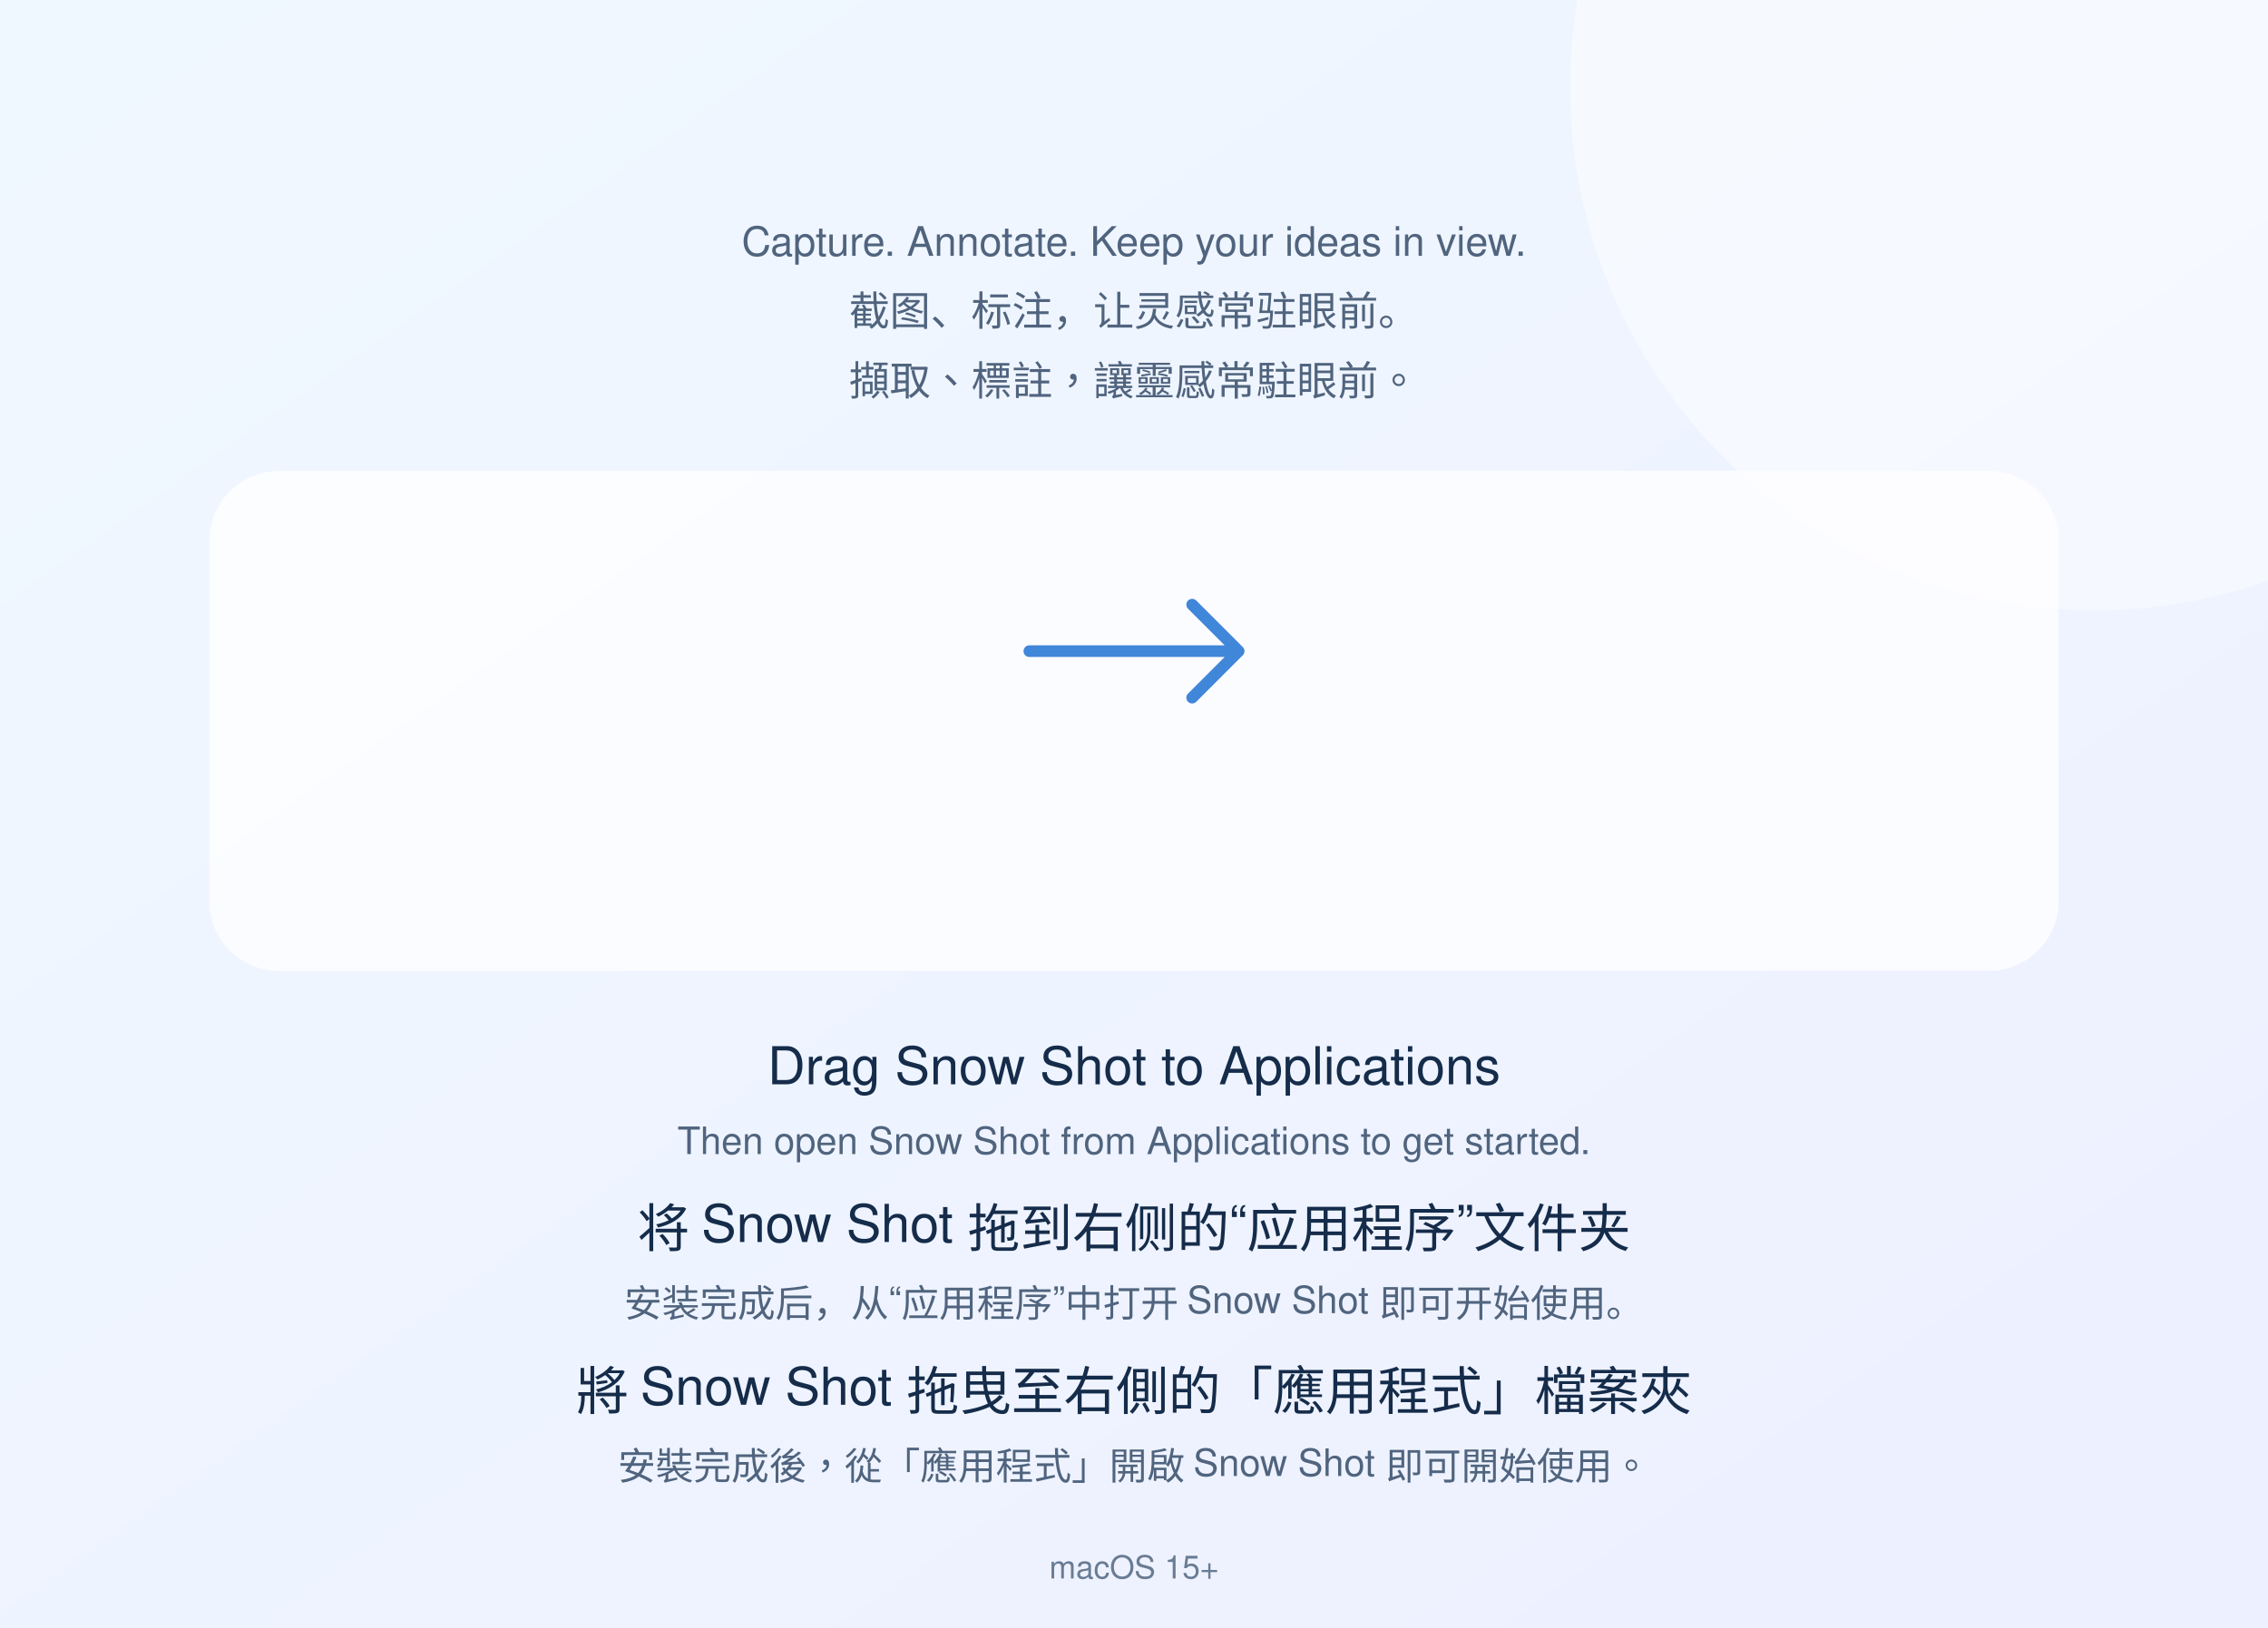
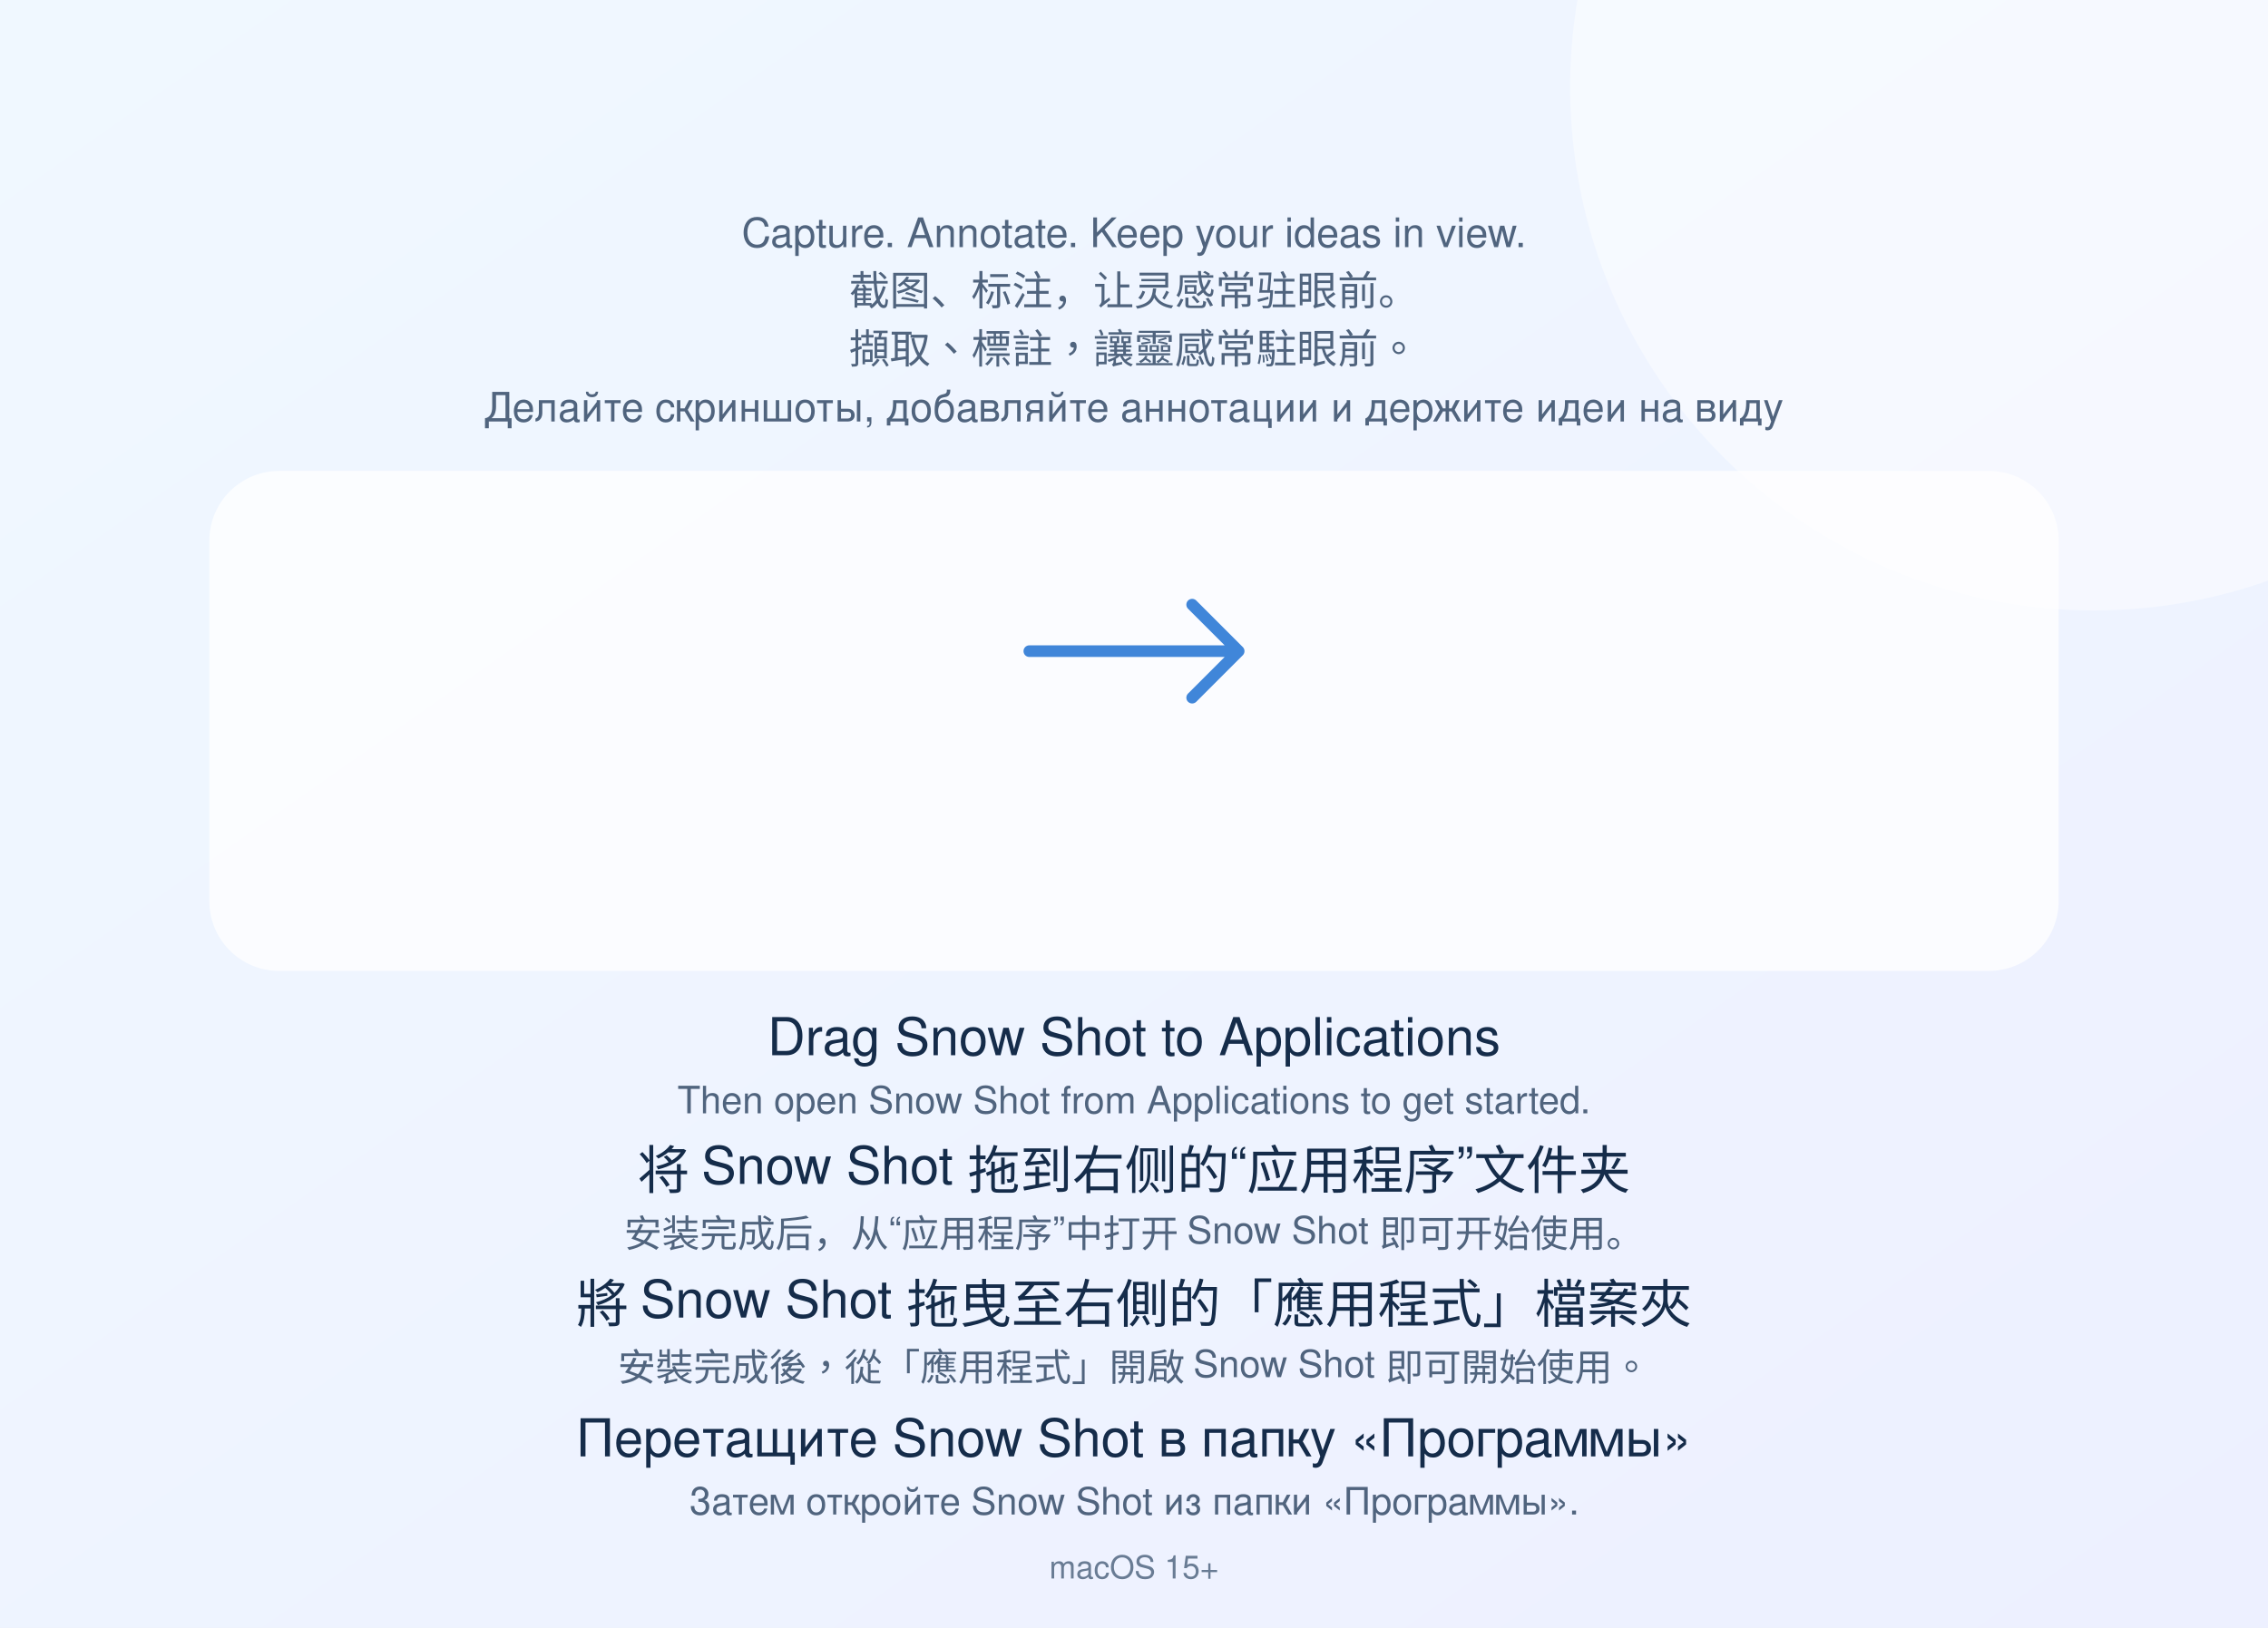
<svg xmlns="http://www.w3.org/2000/svg" width="780" height="560" viewBox="0 0 780 560">
  <defs>
    <linearGradient id="paper" x2="1" y2="1">
      <stop stop-color="#f0f8ff" />
      <stop offset="1" stop-color="#edf0ff" />
    </linearGradient>
  </defs>
  <rect width="780" height="560" fill="url(#paper)" />
  <circle cx="720" cy="30" r="180" fill="#ffffff" opacity=".45" />
  <g font-family="Helvetica Neue, Helvetica, PingFang SC, PingFang TC, sans-serif" text-anchor="middle">
    <g transform="translate(295 31) scale(2)">@SNOW_DMG_WORDMARK@</g>
    <g font-size="14" fill="#50647e">
-       <text xml:lang="en" x="390" y="88">Capture. Annotate. Keep your ideas in view.</text>
-       <text xml:lang="zh-Hans" x="390" y="112">截图、标注，让灵感常驻眼前。</text>
-       <text xml:lang="zh-Hant" x="390" y="136">擷取、標註，讓靈感常駐眼前。</text>
+       <text xml:lang="en" x="390" y="85">Capture. Annotate. Keep your ideas in view.</text>
+       <text xml:lang="zh-Hans" x="390" y="105">截图、标注，让灵感常驻眼前。</text>
+       <text xml:lang="zh-Hant" x="390" y="125">擷取、標註，讓靈感常駐眼前。</text>
+       <text xml:lang="ru" x="390" y="145">Делайте скриншоты, добавляйте аннотации и держите идеи на виду</text>
    </g>
    <rect x="72" y="162" width="636" height="172" rx="24" fill="#ffffff" opacity=".75" />
    <path d="M354 224h72m-16-16 16 16-16 16" fill="none" stroke="#4086d9" stroke-width="4" stroke-linecap="round" stroke-linejoin="round" />
    <g xml:lang="en">
-       <text x="390" y="373" font-size="18" font-weight="500" fill="#152c4a">Drag Snow Shot to Applications</text>
-       <text x="390" y="397" font-size="13" fill="#50647e">Then open Snow Shot from Applications to get started.</text>
+       <text x="390" y="363" font-size="18" font-weight="500" fill="#152c4a">Drag Snow Shot to Applications</text>
+       <text x="390" y="383" font-size="13" fill="#50647e">Then open Snow Shot from Applications to get started.</text>
    </g>
    <g xml:lang="zh-Hans">
-       <text x="390" y="429" font-size="18" font-weight="500" fill="#152c4a">将 Snow Shot 拖到右侧的“应用程序”文件夹</text>
-       <text x="390" y="453" font-size="13" fill="#50647e">安装完成后，从“应用程序”中打开 Snow Shot 即可开始使用。</text>
+       <text x="390" y="409" font-size="18" font-weight="500" fill="#152c4a">将 Snow Shot 拖到右侧的“应用程序”文件夹</text>
+       <text x="390" y="429" font-size="13" fill="#50647e">安装完成后，从“应用程序”中打开 Snow Shot 即可开始使用。</text>
    </g>
    <g xml:lang="zh-Hant">
-       <text x="390" y="485" font-size="18" font-weight="500" fill="#152c4a">將 Snow Shot 拖曳至右側的「應用程式」檔案夾</text>
-       <text x="390" y="509" font-size="13" fill="#50647e">安裝完成後，從「應用程式」開啟 Snow Shot 即可開始使用。</text>
+       <text x="390" y="455" font-size="18" font-weight="500" fill="#152c4a">將 Snow Shot 拖曳至右側的「應用程式」檔案夾</text>
+       <text x="390" y="475" font-size="13" fill="#50647e">安裝完成後，從「應用程式」開啟 Snow Shot 即可開始使用。</text>
+     </g>
+     <g xml:lang="ru">
+       <text x="390" y="501" font-size="18" font-weight="500" fill="#152c4a">Перетащите Snow Shot в папку «Программы»</text>
+       <text x="390" y="521" font-size="13" fill="#50647e">Затем откройте Snow Shot из папки «Программы».</text>
    </g>
    <text x="390" y="543" font-size="11" fill="#697c94">macOS 15+</text>
  </g>
</svg>
